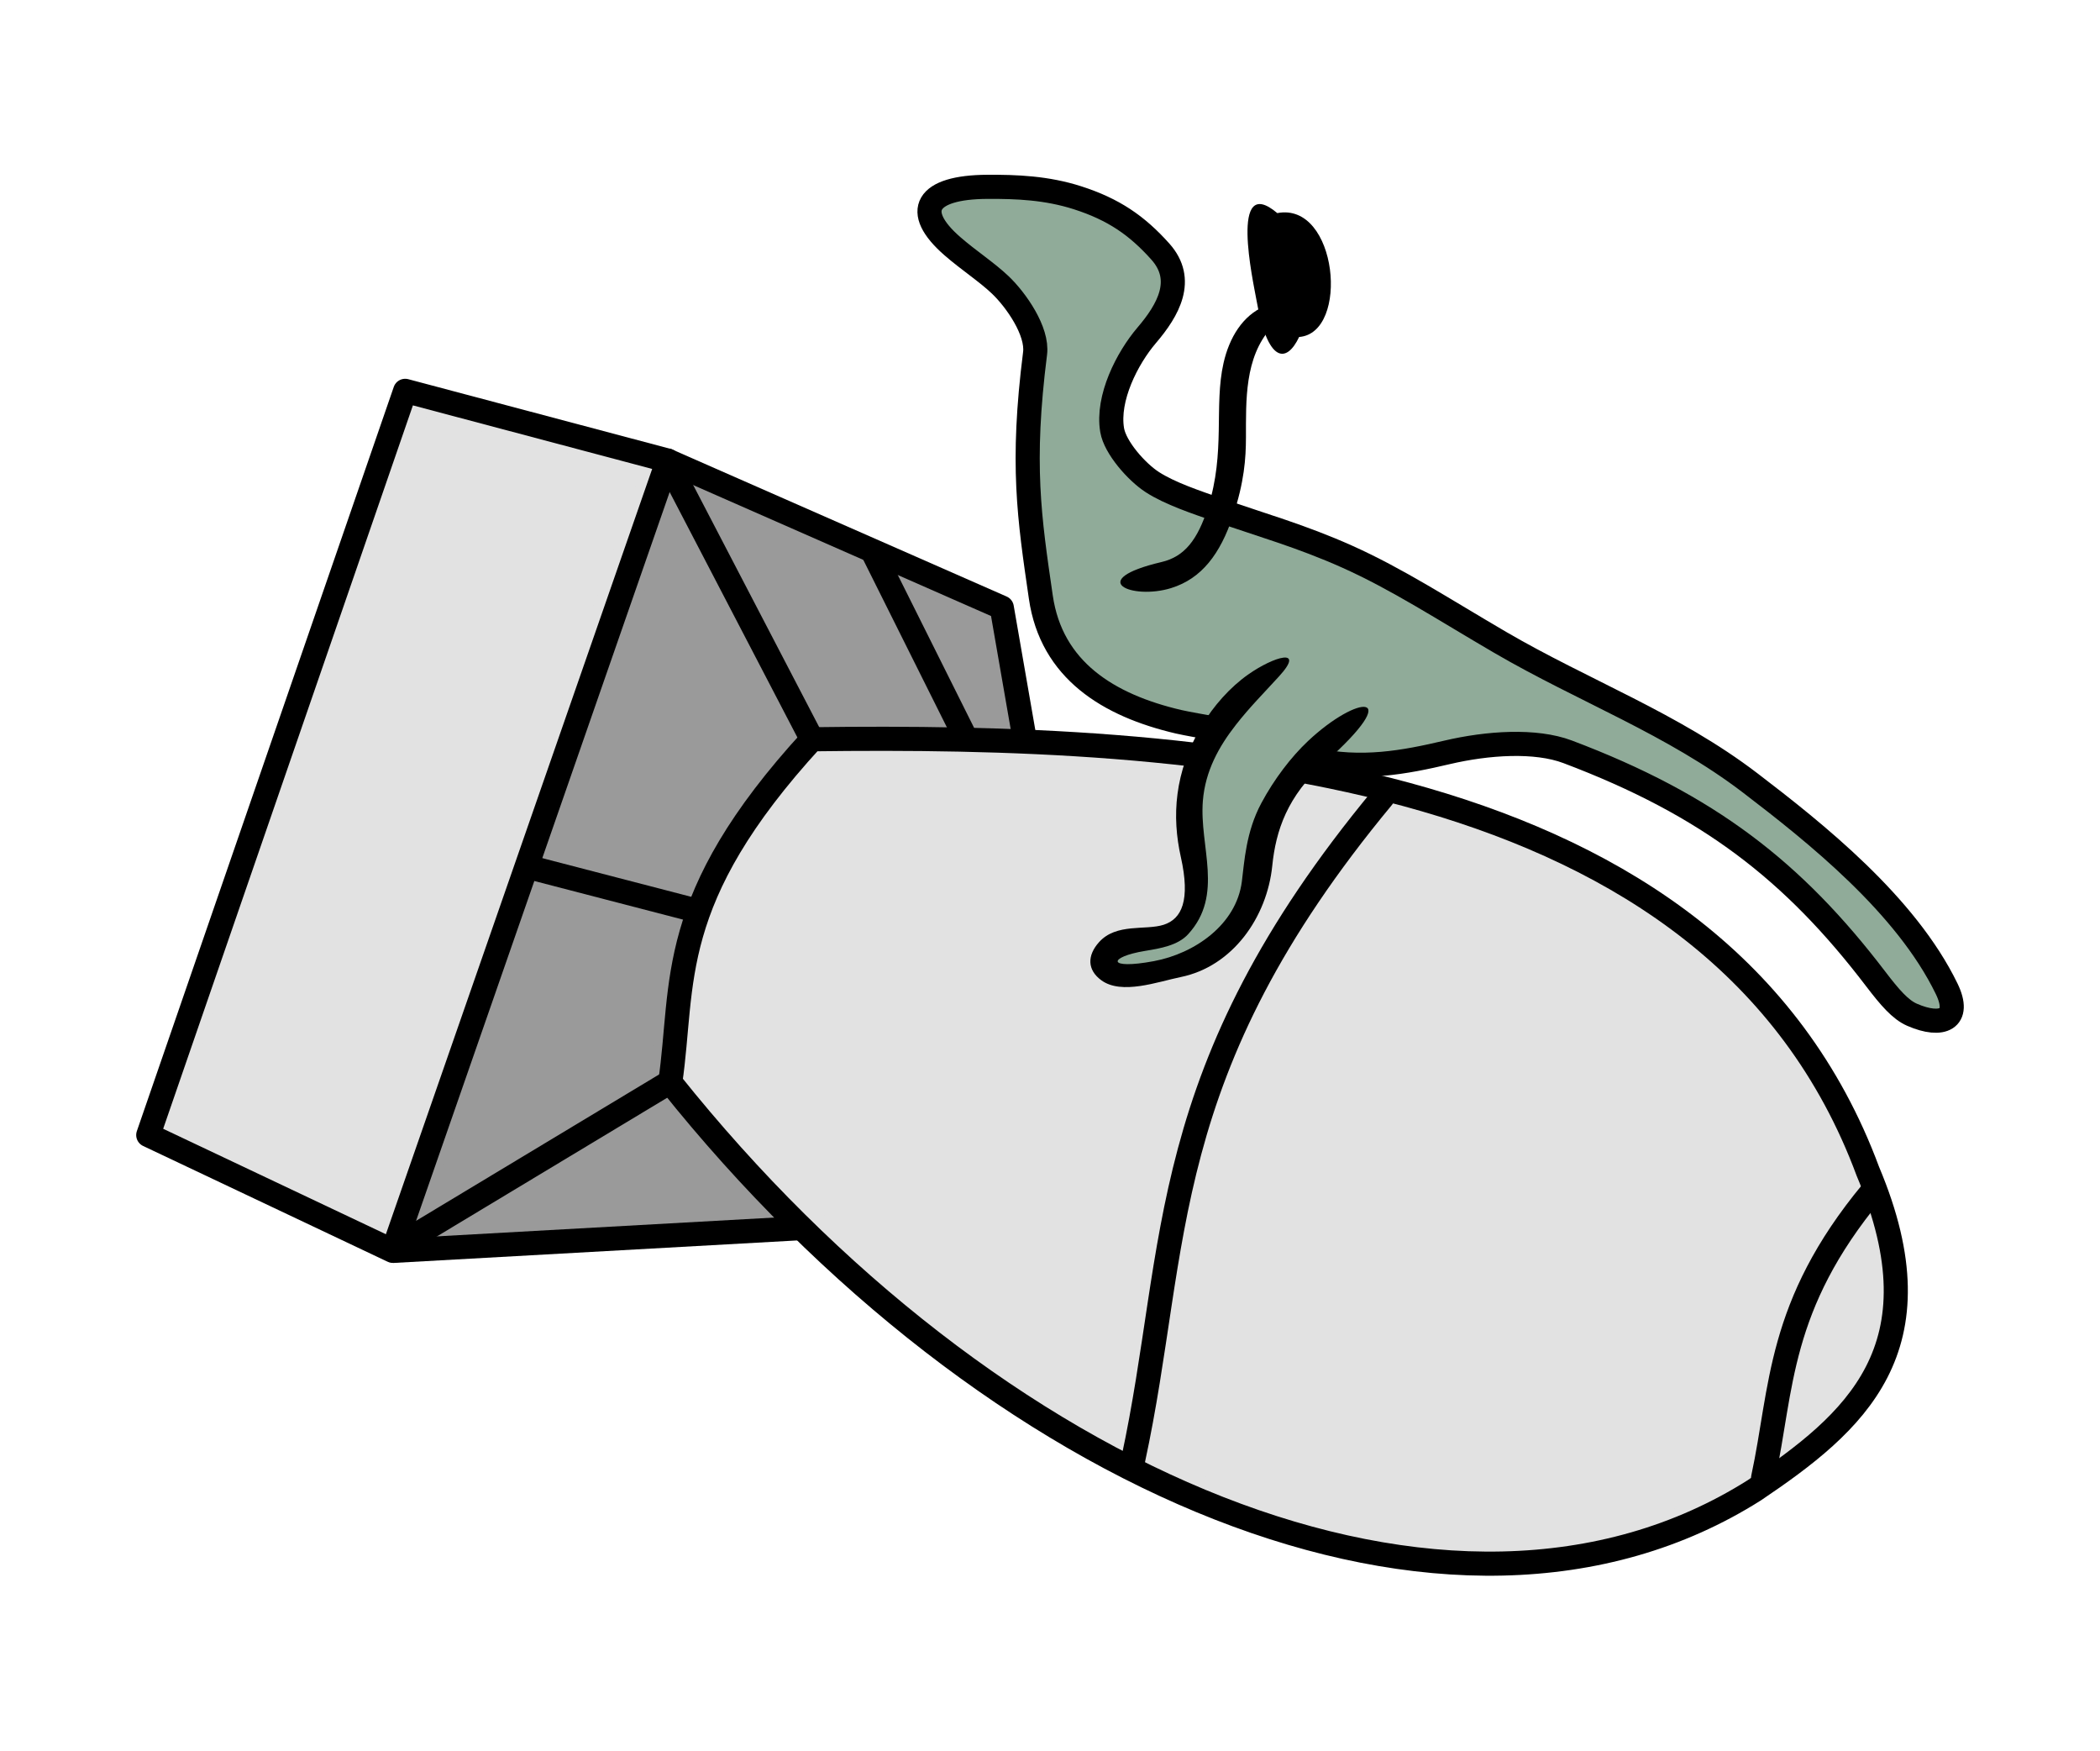
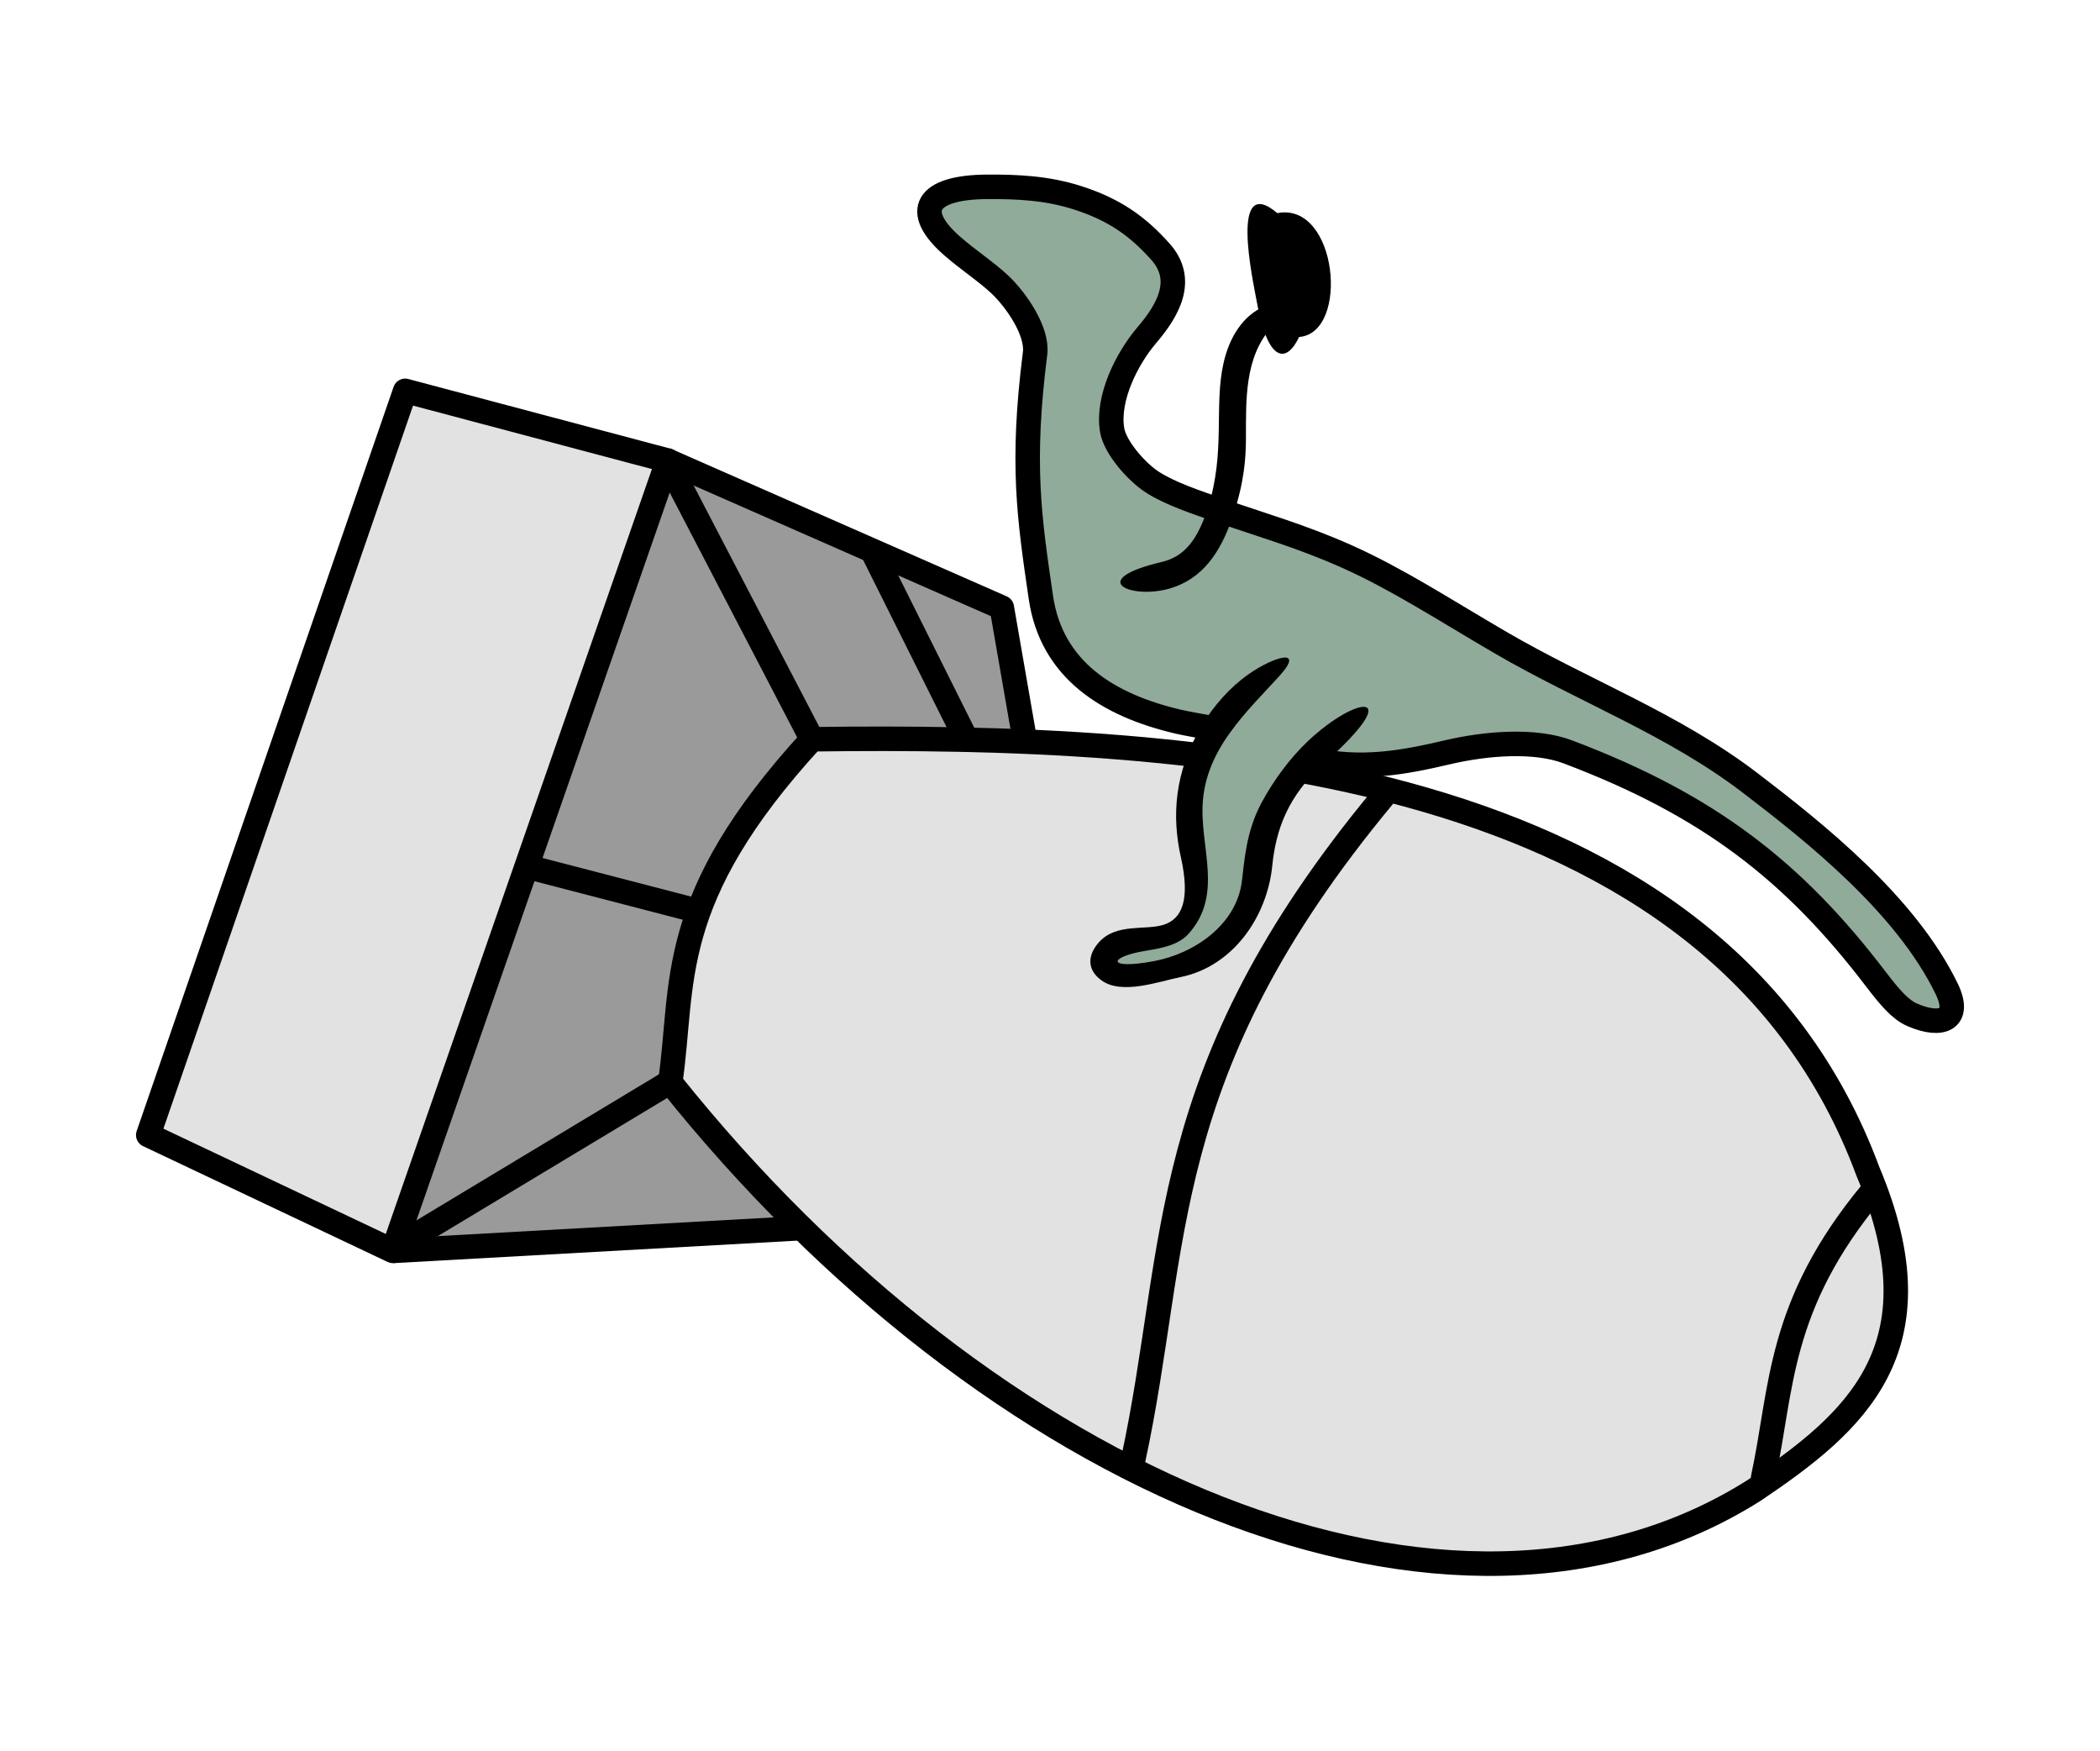
<svg xmlns="http://www.w3.org/2000/svg" width="6in" height="5in" id="svg2985" version="1.1" style="display:inline" viewBox="0 0 576 480">
  <defs id="defs2987" />
  <g id="layer2" style="display:inline" transform="translate(-232.9511,-60.36509)">
    <g id="g3445" transform="matrix(1.066667,0,0,1.066667,5.117254,-71.14034)">
-       <path id="path3963" d="m 696.234,441.266 c 4.174,16.064 1.239,30.392 -9.176,42.69 -11.382,11.654 -25.775,21.303 -39.406,28.086 -12.705,6.3 -26.265,7.339 -40.483,9.227 -12.21,2.531 -21.382,0.849 -30.045,-0.749 -13.426,-1.673 -30.879,-4.648 -47.914,-12.216 -12.094,-6.482 -26.366,-12.026 -37.136,-17.943 -17.302,-9.545 -26.607,-14.771 -40.936,-26.771 -14.047,-11.763 -46.241,-45.512 -61.571,-63.966 -0.789,-0.95 0.233,-1.22 1.174,-10.493 2.934,-28.917 8.834,-42.926 27.76,-65.922 l 5.555,-6.748 24.303,0.438 c 23.365,0.421 44.05,0.853 61.191,2.614 22.07,2.181 44.628,6.506 64.399,10.333 6.716,2.32 22.273,6.066 35.512,12.514 34.701,16.9 61.885,39.744 76.414,71.149 4.046,8.23 8.216,19.558 10.36,27.757 z" style="fill:#e2e2e2;fill-opacity:1;stroke:#e2e2e2;stroke-width:4.429;stroke-linecap:butt;stroke-linejoin:round;stroke-miterlimit:4;stroke-dasharray:none;stroke-opacity:1" />
+       <path id="path3963" d="m 696.234,441.266 c 4.174,16.064 1.239,30.392 -9.176,42.69 -11.382,11.654 -25.775,21.303 -39.406,28.086 -12.705,6.3 -26.265,7.339 -40.483,9.227 -12.21,2.531 -21.382,0.849 -30.045,-0.749 -13.426,-1.673 -30.879,-4.648 -47.914,-12.216 -12.094,-6.482 -26.366,-12.026 -37.136,-17.943 -17.302,-9.545 -26.607,-14.771 -40.936,-26.771 -14.047,-11.763 -46.241,-45.512 -61.571,-63.966 -0.789,-0.95 0.233,-1.22 1.174,-10.493 2.934,-28.917 8.834,-42.926 27.76,-65.922 l 5.555,-6.748 24.303,0.438 c 23.365,0.421 44.05,0.853 61.191,2.614 22.07,2.181 44.628,6.506 64.399,10.333 6.716,2.32 22.273,6.066 35.512,12.514 34.701,16.9 61.885,39.744 76.414,71.149 4.046,8.23 8.216,19.558 10.36,27.757 z" style="fill:#e2e2e2;fill-opacity:1;stroke:#e2e2e2;stroke-width:4.5;stroke-linecap:butt;stroke-linejoin:round;stroke-miterlimit:4;stroke-dasharray:none;stroke-opacity:1" />
    </g>
-     <path style="fill:#e2e2e2;fill-opacity:1;stroke:#e2e2e2;stroke-width:4.724;stroke-linecap:butt;stroke-linejoin:round;stroke-miterlimit:4;stroke-dasharray:none;stroke-opacity:1" d="m 278.038,369.504 c 5.203,-14.718 63.915,-186.845 67.643,-198.346 11.086,2.74 53.263,13.768 65.76,17.357 -5.438,15.295 -67.737,196.466 -72.467,211.064 -19.406,-9.302 -45.948,-21.845 -60.937,-30.075 z" id="path3969" />
-     <path style="fill:#9a9a9a;fill-opacity:1;stroke:#9a9a9a;stroke-width:4.724;stroke-linecap:butt;stroke-linejoin:round;stroke-miterlimit:4;stroke-dasharray:none;stroke-opacity:1" d="m 445.805,394.599 c -8.669,-11.153 -20.689,-24.058 -31.772,-36.126 1.639,-43.743 13.524,-66.183 39.977,-98.44 19.383,0.678 39.542,0.558 56.627,0.774 -1.886,-8.515 -4.395,-24.559 -5.644,-31.088 -21.649,-10.797 -76.093,-34.431 -86.781,-38.439 -26.167,74.965 -50.296,139.399 -72.378,207.645 6.694,0.396 68.124,-3.007 99.971,-4.327 z" id="path3971" />
+     <path style="fill:#e2e2e2;fill-opacity:1;stroke:#e2e2e2;stroke-width:4.8;stroke-linecap:butt;stroke-linejoin:round;stroke-miterlimit:4;stroke-dasharray:none;stroke-opacity:1" d="m 278.038,369.504 c 5.203,-14.718 63.915,-186.845 67.643,-198.346 11.086,2.74 53.263,13.768 65.76,17.357 -5.438,15.295 -67.737,196.466 -72.467,211.064 -19.406,-9.302 -45.948,-21.845 -60.937,-30.075 z" id="path3969" />
+     <path style="fill:#9a9a9a;fill-opacity:1;stroke:#9a9a9a;stroke-width:4.8;stroke-linecap:butt;stroke-linejoin:round;stroke-miterlimit:4;stroke-dasharray:none;stroke-opacity:1" d="m 445.805,394.599 c -8.669,-11.153 -20.689,-24.058 -31.772,-36.126 1.639,-43.743 13.524,-66.183 39.977,-98.44 19.383,0.678 39.542,0.558 56.627,0.774 -1.886,-8.515 -4.395,-24.559 -5.644,-31.088 -21.649,-10.797 -76.093,-34.431 -86.781,-38.439 -26.167,74.965 -50.296,139.399 -72.378,207.645 6.694,0.396 68.124,-3.007 99.971,-4.327 z" id="path3971" />
  </g>
  <g id="g3821" style="display:inline;opacity:1" transform="translate(-232.9511,-60.36509)">
    <g id="g3852" transform="matrix(1.066667,0,0,1.066667,19.78221,-96.28027)">
-       <path style="fill:none;stroke:#000000;stroke-width:6.201;stroke-linecap:butt;stroke-linejoin:round;stroke-miterlimit:4;stroke-dasharray:none;stroke-opacity:1" d="m 237.968,438.652 66.065,-191.319 67.541,17.937 -70.706,203.157 z" id="path3002" />
-       <path style="fill:none;stroke:#000000;stroke-width:6.201;stroke-linecap:butt;stroke-linejoin:miter;stroke-miterlimit:4;stroke-dasharray:none;stroke-opacity:1" d="M 379.186,381.027 334.749,369.488" id="path3824" />
-       <path style="fill:none;stroke:#000000;stroke-width:6.201;stroke-linecap:butt;stroke-linejoin:miter;stroke-miterlimit:4;stroke-dasharray:none;stroke-opacity:1" d="m 371.575,425.341 -70.952,42.718" id="path3826" />
-       <path style="fill:none;stroke:#000000;stroke-width:6.201;stroke-linecap:butt;stroke-linejoin:miter;stroke-miterlimit:4;stroke-dasharray:none;stroke-opacity:1" d="m 405.129,462.622 -104.284,5.814" id="path3828" />
-       <path style="fill:none;stroke:#000000;stroke-width:6.201;stroke-linecap:butt;stroke-linejoin:miter;stroke-miterlimit:4;stroke-dasharray:none;stroke-opacity:1" d="M 408.635,336.92 371.329,265.27" id="path3830" />
-       <path style="fill:none;stroke:#000000;stroke-width:6.201;stroke-linecap:butt;stroke-linejoin:miter;stroke-miterlimit:4;stroke-dasharray:none;stroke-opacity:1" d="M 448.215,336.674 424.003,288.187" id="path3832" />
-       <path style="fill:none;stroke:#000000;stroke-width:6.201;stroke-linecap:butt;stroke-linejoin:round;stroke-miterlimit:4;stroke-dasharray:none;stroke-opacity:1" d="M 463.517,337.94 457.452,303.049 370.856,264.989" id="path3834" />
-       <path style="fill:none;stroke:#000000;stroke-width:6.201;stroke-linecap:butt;stroke-linejoin:miter;stroke-miterlimit:4;stroke-dasharray:none;stroke-opacity:1" d="m 408.654,336.903 c -37.893,41.277 -32.733,62.683 -36.456,88.189 82.229,103.001 201.067,154.055 278.801,104.854 25.591,-17.257 48.415,-36.298 29.165,-81.939 C 641.056,342.532 505.993,335.638 408.654,336.903 Z" id="path3836" />
-       <path style="fill:none;stroke:#000000;stroke-width:6.201;stroke-linecap:round;stroke-linejoin:miter;stroke-miterlimit:4;stroke-dasharray:none;stroke-opacity:1" d="m 555.403,351.778 c -58.828,70.918 -52.207,115.09 -64.178,170.389" id="path3838" />
-       <path id="path838" d="m 681.24,453.216 c -24.398,29.411 -23.053,50.599 -28.018,73.533" style="fill:none;stroke:#000000;stroke-width:6.201;stroke-linecap:round;stroke-linejoin:miter;stroke-miterlimit:4;stroke-dasharray:none;stroke-opacity:1" />
+       <path style="fill:none;stroke:#000000;stroke-width:6.3;stroke-linecap:butt;stroke-linejoin:round;stroke-miterlimit:4;stroke-dasharray:none;stroke-opacity:1" d="m 237.968,438.652 66.065,-191.319 67.541,17.937 -70.706,203.157 z" id="path3002" />
+       <path style="fill:none;stroke:#000000;stroke-width:6.3;stroke-linecap:butt;stroke-linejoin:miter;stroke-miterlimit:4;stroke-dasharray:none;stroke-opacity:1" d="M 379.186,381.027 334.749,369.488" id="path3824" />
+       <path style="fill:none;stroke:#000000;stroke-width:6.3;stroke-linecap:butt;stroke-linejoin:miter;stroke-miterlimit:4;stroke-dasharray:none;stroke-opacity:1" d="m 371.575,425.341 -70.952,42.718" id="path3826" />
+       <path style="fill:none;stroke:#000000;stroke-width:6.3;stroke-linecap:butt;stroke-linejoin:miter;stroke-miterlimit:4;stroke-dasharray:none;stroke-opacity:1" d="m 405.129,462.622 -104.284,5.814" id="path3828" />
+       <path style="fill:none;stroke:#000000;stroke-width:6.3;stroke-linecap:butt;stroke-linejoin:miter;stroke-miterlimit:4;stroke-dasharray:none;stroke-opacity:1" d="M 408.635,336.92 371.329,265.27" id="path3830" />
+       <path style="fill:none;stroke:#000000;stroke-width:6.3;stroke-linecap:butt;stroke-linejoin:miter;stroke-miterlimit:4;stroke-dasharray:none;stroke-opacity:1" d="M 448.215,336.674 424.003,288.187" id="path3832" />
+       <path style="fill:none;stroke:#000000;stroke-width:6.3;stroke-linecap:butt;stroke-linejoin:round;stroke-miterlimit:4;stroke-dasharray:none;stroke-opacity:1" d="M 463.517,337.94 457.452,303.049 370.856,264.989" id="path3834" />
+       <path style="fill:none;stroke:#000000;stroke-width:6.3;stroke-linecap:butt;stroke-linejoin:miter;stroke-miterlimit:4;stroke-dasharray:none;stroke-opacity:1" d="m 408.654,336.903 c -37.893,41.277 -32.733,62.683 -36.456,88.189 82.229,103.001 201.067,154.055 278.801,104.854 25.591,-17.257 48.415,-36.298 29.165,-81.939 C 641.056,342.532 505.993,335.638 408.654,336.903 Z" id="path3836" />
+       <path style="fill:none;stroke:#000000;stroke-width:6.3;stroke-linecap:round;stroke-linejoin:miter;stroke-miterlimit:4;stroke-dasharray:none;stroke-opacity:1" d="m 555.403,351.778 c -58.828,70.918 -52.207,115.09 -64.178,170.389" id="path3838" />
+       <path id="path838" d="m 681.24,453.216 c -24.398,29.411 -23.053,50.599 -28.018,73.533" style="fill:none;stroke:#000000;stroke-width:6.3;stroke-linecap:round;stroke-linejoin:miter;stroke-miterlimit:4;stroke-dasharray:none;stroke-opacity:1" />
    </g>
  </g>
  <g id="layer5" style="display:inline" transform="translate(-21.33302,63.63946)">
-     <path style="opacity:1;fill:#90ab99;fill-opacity:1;stroke:#90ab99;stroke-width:4.724;stroke-miterlimit:4;stroke-dasharray:none;stroke-opacity:1" d="m 395.011,95.672 c 2.704,1.456 11.224,6.323 18.933,10.816 19.191,11.184 23.178,13.339 43.084,23.285 21.328,10.657 24.105,11.066 34.777,18.437 30.341,20.956 42.157,31.928 53.744,49.433 5.784,8.739 8.005,11.98 7.786,14.623 -0.298,2.712 -2.475,1.844 -4.43,0.849 -2.785,-1.462 -6.989,-3.353 -14.01,-12.682 -16.808,-22.33 -45.154,-45.165 -70.512,-56.805 -11.838,-5.433 -17.422,-6.677 -29.754,-6.626 -9.147,0.038 -13.187,0.651 -22.933,3.479 -3.214,0.933 -5.869,1.211 -13.513,1.416 l -9.513,0.256 c -14.205,0.922 -10.893,-2.606 -17.714,7.424 -5.455,8.416 -7.778,14.935 -9.074,25.46 -0.955,7.762 -2.741,11.498 -7.753,16.216 -4.183,3.939 -8.672,6.441 -14,7.803 -5.322,1.361 -10.864,1.925 -11.34,1.154 -0.53,-0.857 2.397,-1.949 8.001,-2.987 6.17,-1.142 8.57,-2.232 11.1,-5.041 4.95,-5.495 5.86,-10.79 4.308,-25.084 -0.831,-7.657 -0.884,-9.659 -0.338,-12.841 -0.543,-7.536 5.811,-13.327 5.953,-17.337 0.1,-2.822 -4.114,-4.762 -10.599,-5.807 -10.46,-1.764 -19.785,-5.868 -25.63,-11.28 -10.252,-9.492 -13.644,-21.806 -14.746,-53.534 -0.294,-8.465 -0.173,-11.193 0.853,-19.2 2.761,-21.549 0.324,-27.271 -17.861,-41.943 -6.776,-5.467 -9.99,-8.916 -9.767,-10.482 0.427,-3.002 8.684,-4.229 20.655,-3.07 13.009,1.259 22.718,4.999 31,11.941 5.462,4.578 7.145,7.092 7.125,10.64 -0.02,3.493 -1.133,5.679 -6.046,11.869 -4.482,5.647 -8.676,13.848 -9.862,19.284 -2.981,13.662 2.715,22.436 19.678,30.313 16.949,7.845 35.464,11.189 52.399,20.02 z" id="path4677" />
+     <path style="opacity:1;fill:#90ab99;fill-opacity:1;stroke:#90ab99;stroke-width:4.8;stroke-miterlimit:4;stroke-dasharray:none;stroke-opacity:1" d="m 395.011,95.672 c 2.704,1.456 11.224,6.323 18.933,10.816 19.191,11.184 23.178,13.339 43.084,23.285 21.328,10.657 24.105,11.066 34.777,18.437 30.341,20.956 42.157,31.928 53.744,49.433 5.784,8.739 8.005,11.98 7.786,14.623 -0.298,2.712 -2.475,1.844 -4.43,0.849 -2.785,-1.462 -6.989,-3.353 -14.01,-12.682 -16.808,-22.33 -45.154,-45.165 -70.512,-56.805 -11.838,-5.433 -17.422,-6.677 -29.754,-6.626 -9.147,0.038 -13.187,0.651 -22.933,3.479 -3.214,0.933 -5.869,1.211 -13.513,1.416 l -9.513,0.256 c -14.205,0.922 -10.893,-2.606 -17.714,7.424 -5.455,8.416 -7.778,14.935 -9.074,25.46 -0.955,7.762 -2.741,11.498 -7.753,16.216 -4.183,3.939 -8.672,6.441 -14,7.803 -5.322,1.361 -10.864,1.925 -11.34,1.154 -0.53,-0.857 2.397,-1.949 8.001,-2.987 6.17,-1.142 8.57,-2.232 11.1,-5.041 4.95,-5.495 5.86,-10.79 4.308,-25.084 -0.831,-7.657 -0.884,-9.659 -0.338,-12.841 -0.543,-7.536 5.811,-13.327 5.953,-17.337 0.1,-2.822 -4.114,-4.762 -10.599,-5.807 -10.46,-1.764 -19.785,-5.868 -25.63,-11.28 -10.252,-9.492 -13.644,-21.806 -14.746,-53.534 -0.294,-8.465 -0.173,-11.193 0.853,-19.2 2.761,-21.549 0.324,-27.271 -17.861,-41.943 -6.776,-5.467 -9.99,-8.916 -9.767,-10.482 0.427,-3.002 8.684,-4.229 20.655,-3.07 13.009,1.259 22.718,4.999 31,11.941 5.462,4.578 7.145,7.092 7.125,10.64 -0.02,3.493 -1.133,5.679 -6.046,11.869 -4.482,5.647 -8.676,13.848 -9.862,19.284 -2.981,13.662 2.715,22.436 19.678,30.313 16.949,7.845 35.464,11.189 52.399,20.02 z" id="path4677" />
  </g>
  <g id="layer6" style="display:inline;opacity:1" transform="translate(-232.9511,-60.36509)">
    <g id="g4185" transform="matrix(1.066667,0,0,1.066667,5.117254,-71.14034)">
      <g id="g4225">
-         <path style="display:inline;opacity:1;fill:none;fill-opacity:1;fill-rule:nonzero;stroke:#000000;stroke-width:6.201;stroke-linecap:round;stroke-miterlimit:4;stroke-dasharray:none;stroke-opacity:1" clip-path="none" d="m 339.273,194.505 c 12.784,2.878 23.846,0.767 34.807,-1.804 10.444,-2.45 22.722,-3.271 31.01,-0.143 36.174,13.653 58.073,30.666 79.178,58.345 3.657,4.796 6.372,7.938 9.366,9.246 7.758,3.389 12.715,1.164 8.913,-6.672 -10.501,-21.641 -33.821,-40.151 -50.49,-52.895 -19.917,-15.228 -42.879,-23.655 -64.307,-36.152 -14.543,-8.482 -26.425,-16.256 -39.391,-22.059 -11.748,-5.258 -22.078,-8.144 -32.951,-11.937 -5.993,-2.091 -12.571,-4.274 -17.106,-7.199 -4.048,-2.611 -9.585,-8.887 -10.343,-13.375 -1.388,-8.217 3.855,-18.494 8.894,-24.393 5.541,-6.487 9.979,-14.264 3.49,-21.518 -6.034,-6.746 -12.058,-10.857 -21.26,-13.816 -7.966,-2.561 -15.696,-2.859 -23.213,-2.821 -15.87,0.08 -19.33,6.245 -9.019,15.234 4.211,3.671 8.849,6.66 12.331,9.973 4.127,3.927 9.673,11.939 8.955,17.605 -3.608,28.467 -1.496,42.221 1.482,62.68 2.729,18.748 17.347,27.812 35.419,32.027 1.949,0.455 7.064,1.353 9.083,1.701" id="path3433-6" transform="translate(211.6181,124.0045)" />
+         <path style="display:inline;opacity:1;fill:none;fill-opacity:1;fill-rule:nonzero;stroke:#000000;stroke-width:6.3;stroke-linecap:round;stroke-miterlimit:4;stroke-dasharray:none;stroke-opacity:1" clip-path="none" d="m 339.273,194.505 c 12.784,2.878 23.846,0.767 34.807,-1.804 10.444,-2.45 22.722,-3.271 31.01,-0.143 36.174,13.653 58.073,30.666 79.178,58.345 3.657,4.796 6.372,7.938 9.366,9.246 7.758,3.389 12.715,1.164 8.913,-6.672 -10.501,-21.641 -33.821,-40.151 -50.49,-52.895 -19.917,-15.228 -42.879,-23.655 -64.307,-36.152 -14.543,-8.482 -26.425,-16.256 -39.391,-22.059 -11.748,-5.258 -22.078,-8.144 -32.951,-11.937 -5.993,-2.091 -12.571,-4.274 -17.106,-7.199 -4.048,-2.611 -9.585,-8.887 -10.343,-13.375 -1.388,-8.217 3.855,-18.494 8.894,-24.393 5.541,-6.487 9.979,-14.264 3.49,-21.518 -6.034,-6.746 -12.058,-10.857 -21.26,-13.816 -7.966,-2.561 -15.696,-2.859 -23.213,-2.821 -15.87,0.08 -19.33,6.245 -9.019,15.234 4.211,3.671 8.849,6.66 12.331,9.973 4.127,3.927 9.673,11.939 8.955,17.605 -3.608,28.467 -1.496,42.221 1.482,62.68 2.729,18.748 17.347,27.812 35.419,32.027 1.949,0.455 7.064,1.353 9.083,1.701" id="path3433-6" transform="translate(211.6181,124.0045)" />
        <path id="path4217" d="m 517.241,343.615 c 2.494,11.155 0.226,15.902 -4.408,17.405 -4.654,1.509 -12.176,-0.501 -16.642,4.489 -3.024,3.379 -3.086,7.087 0.598,9.781 5.232,3.826 14.48,0.391 20.42,-0.825 13.371,-2.737 22.194,-15.359 23.541,-28.619 0.916,-9.023 3.848,-17.923 13.528,-26.537 20.905,-18.602 8.469,-17.534 -4.291,-5.559 -4.393,4.123 -8.762,9.854 -12.072,16.042 -3.962,7.409 -4.344,15.123 -4.99,20.14 -1.423,11.058 -12.124,18.477 -22.594,20.439 -12.294,2.304 -11.809,-1.075 -2.271,-2.633 3.947,-0.644 8.427,-1.41 11.052,-4.279 9.303,-10.169 2.834,-22.477 3.791,-34.297 0.624,-7.705 4.145,-13.983 8.484,-19.528 3.559,-4.549 7.024,-7.999 11.129,-12.498 6.844,-7.5 -1.366,-5.102 -7.982,-0.435 -4.625,3.262 -8.884,8.017 -11.921,13.151 -7.124,12.043 -7.691,23.398 -5.374,33.762 z" clip-path="none" style="display:inline;opacity:1;fill:#000000;fill-opacity:1;fill-rule:nonzero;stroke:none" />
      </g>
      <path style="display:inline;opacity:1;fill:#000000;fill-opacity:1;fill-rule:nonzero;stroke:none" clip-path="none" d="m 538.779,202.002 c -5.65,2.408 -9.083,8.073 -10.564,14.627 -2.499,11.055 0.559,22.904 -3.997,37.122 -2.676,8.35 -6.052,12.635 -11.928,14.017 -19.823,4.663 -7.608,9.813 2.438,6.706 7.882,-2.437 12.636,-8.789 15.899,-18.522 2.924,-8.721 3.343,-14.791 3.355,-20.235 0.022,-9.409 -0.397,-20.493 6.469,-28.143 7.316,-8.15 6.418,-9.02 -1.673,-5.572 z" id="path4181" />
      <path transform="translate(211.6181,124.0045)" id="path4213-3" d="m 336.033,85.914 c 13.077,-1.013 9.917,-34.827 -5.611,-31.85 -12.464,-10.515 -6.151,17.822 -5.405,22.094 2.936,16.807 7.849,16.483 11.016,9.756 z" clip-path="none" style="display:inline;opacity:1;fill:#000000;fill-opacity:1;fill-rule:nonzero;stroke:none" />
    </g>
  </g>
</svg>
